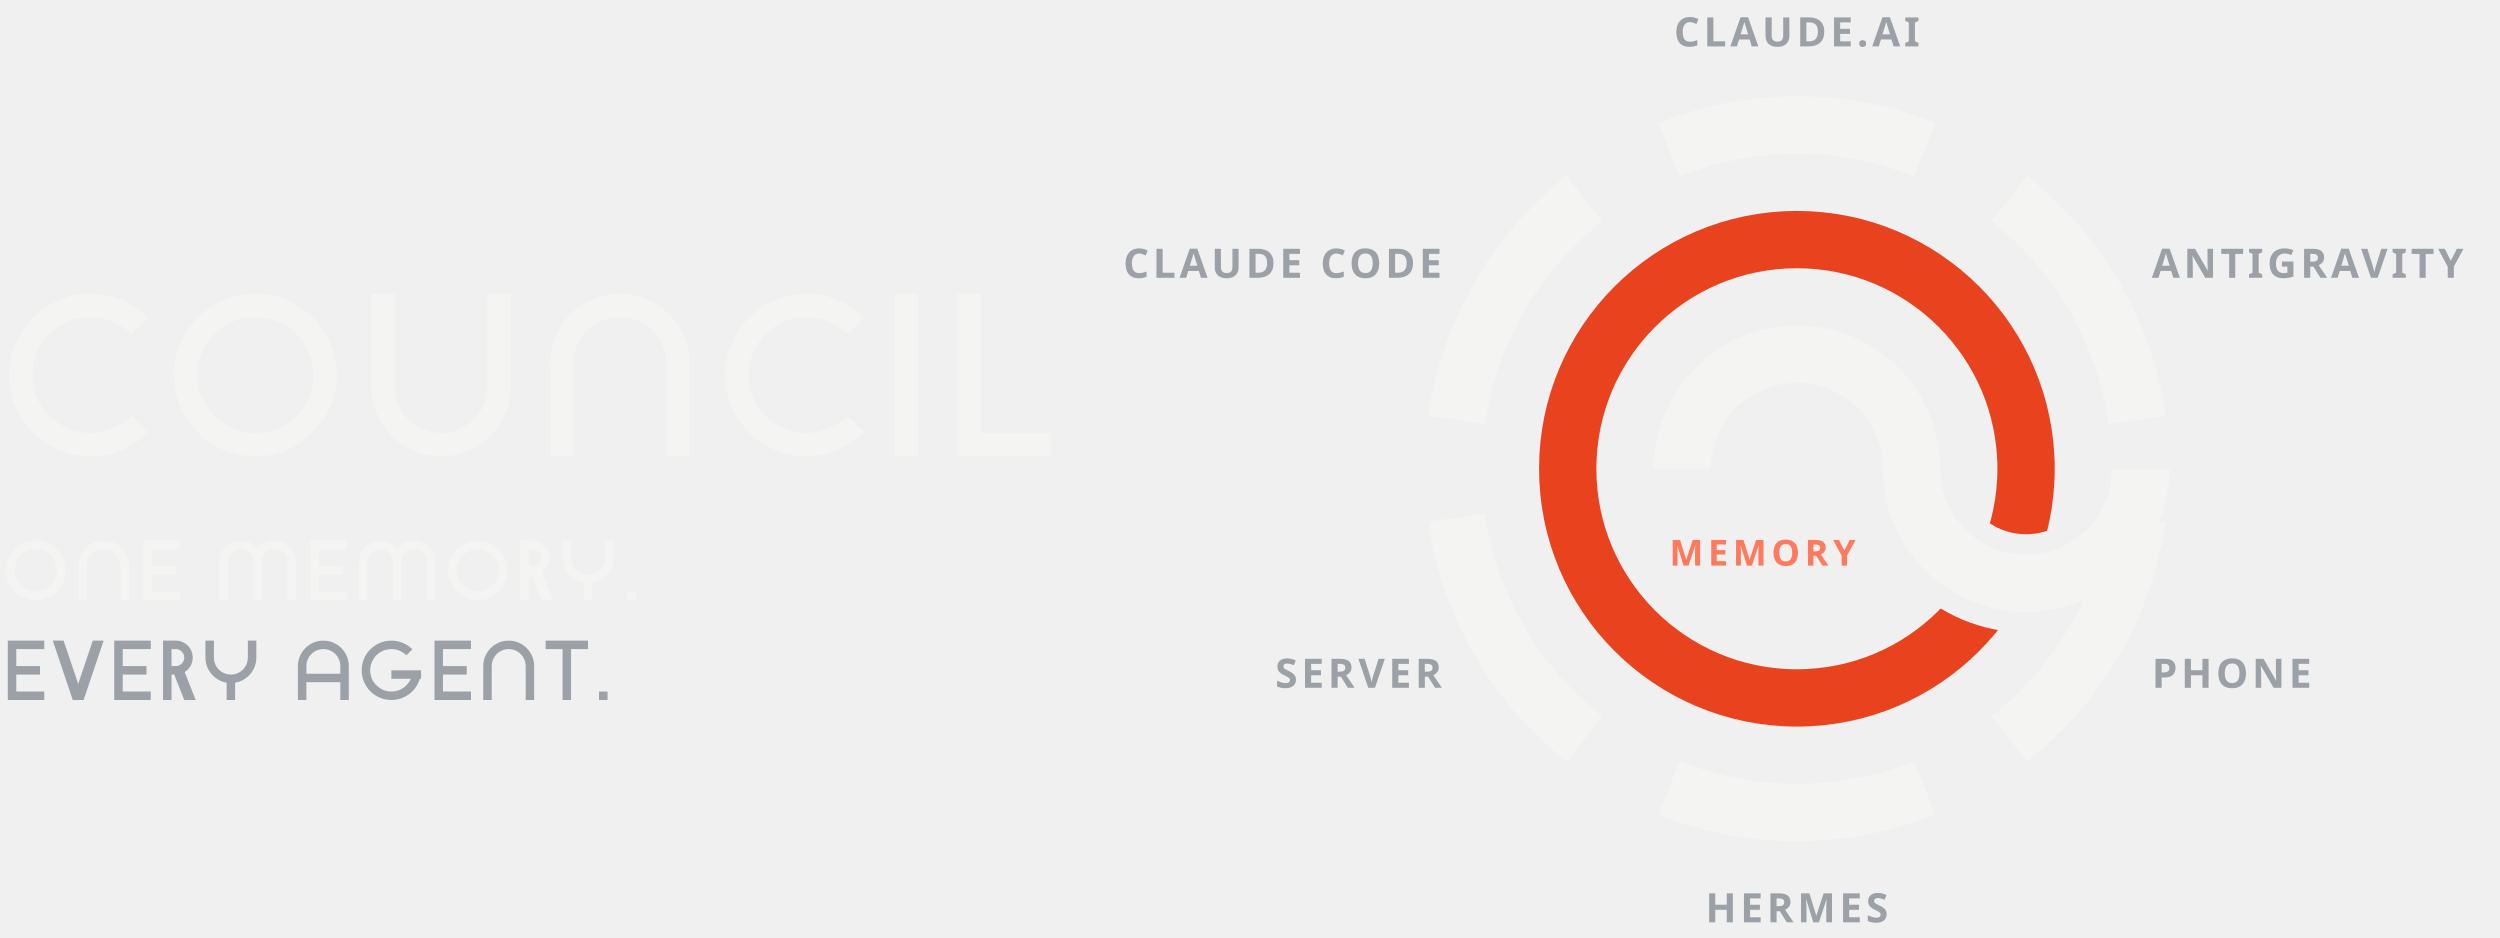
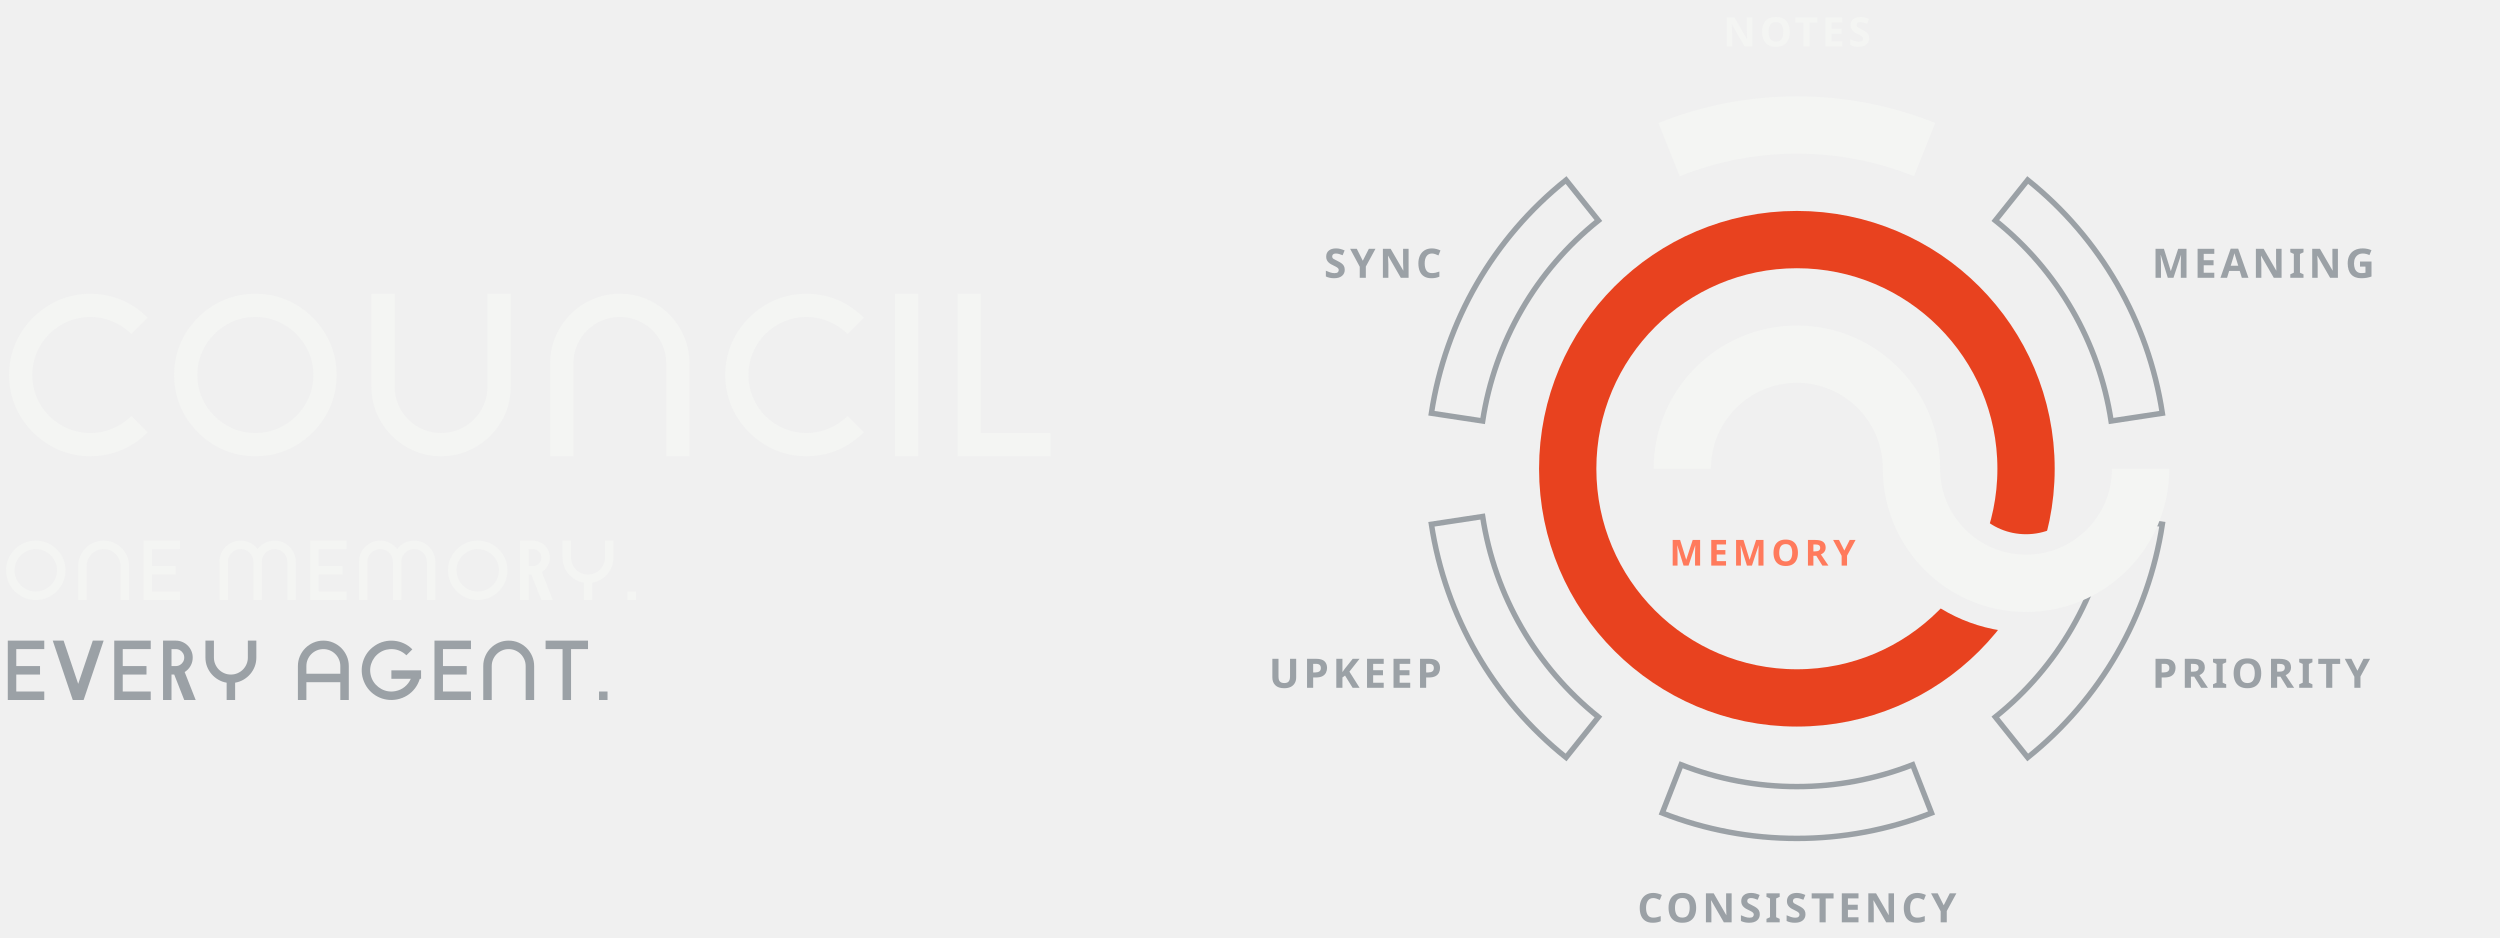
- <svg xmlns="http://www.w3.org/2000/svg" viewBox="0 0 1600 600" role="img" aria-label="COUNCIL: one memory, every agent. Six agents and devices around the same memory.">
+ <svg xmlns="http://www.w3.org/2000/svg" viewBox="0 0 1600 600" role="img" aria-label="COUNCIL: one memory, every agent. Six systems around the memory: notes, meaning, priority, consistency, upkeep, sync. The first is complete today.">
  <g fill="#F4F5F3" transform="translate(0.0 292.0) scale(0.14857 -0.14857)">
    <path transform="translate(0 0)" d="M636 103Q595 62 545.5 37.0Q496 12 442.5 4.0Q389 -4 335.5 4.0Q282 12 232.5 37.0Q183 62 142 103Q101 144 76.0 193.5Q51 243 43.0 296.5Q35 350 43.0 403.5Q51 457 76.0 506.5Q101 556 142 597Q183 638 232.5 663.0Q282 688 335.5 696.0Q389 704 442.5 696.0Q496 688 545.5 663.0Q595 638 636 597L566 527Q529 563 483.5 581.5Q438 600 389.0 600.0Q340 600 294.5 581.5Q249 563 212 527Q176 490 157.5 444.5Q139 399 139.0 350.0Q139 301 157.5 255.5Q176 210 212 173Q249 137 294.5 118.5Q340 100 389.0 100.0Q438 100 483.5 118.5Q529 137 566 173Z" />
    <path transform="translate(715 0)" d="M735 350Q735 292 717.5 239.5Q700 187 667.5 143.5Q635 100 591.5 67.5Q548 35 495.5 17.5Q443 0 385 0Q327 0 274.5 17.5Q222 35 178.5 67.5Q135 100 102.5 143.5Q70 187 52.5 239.5Q35 292 35 350Q35 408 52.5 460.5Q70 513 102.5 556.5Q135 600 178.5 632.5Q222 665 274.5 682.5Q327 700 385 700Q443 700 495.5 682.5Q548 665 591.5 632.5Q635 600 667.5 556.5Q700 513 717.5 460.5Q735 408 735 350ZM635 350Q635 402 615.5 447.0Q596 492 561.5 526.5Q527 561 482.0 580.5Q437 600 385 600Q333 600 288.0 580.5Q243 561 208.5 526.5Q174 492 154.5 447.0Q135 402 135 350Q135 298 154.5 253.0Q174 208 208.5 173.5Q243 139 288.0 119.5Q333 100 385 100Q437 100 482.0 119.5Q527 139 561.5 173.5Q596 208 615.5 253.0Q635 298 635 350Z" />
    <path transform="translate(1545 0)" d="M55 300V700H155V300Q155 259 170.5 222.5Q186 186 213.5 158.5Q241 131 277.5 115.5Q314 100 355 100Q396 100 432.5 115.5Q469 131 496.5 158.5Q524 186 539.5 222.5Q555 259 555 300V700H655V300Q655 238 631.5 183.5Q608 129 567.0 88.0Q526 47 471.5 23.5Q417 0 355 0Q293 0 238.5 23.5Q184 47 143.0 88.0Q102 129 78.5 183.5Q55 238 55 300Z" />
    <path transform="translate(2315 0)" d="M55 0V400Q55 462 78.5 516.5Q102 571 143.0 612.0Q184 653 238.5 676.5Q293 700 355 700Q417 700 471.5 676.5Q526 653 567.0 612.0Q608 571 631.5 516.5Q655 462 655 400V0H555V400Q555 441 539.5 477.5Q524 514 496.5 541.5Q469 569 432.5 584.5Q396 600 355 600Q314 600 277.5 584.5Q241 569 213.5 541.5Q186 514 170.5 477.5Q155 441 155 400V0Z" />
    <path transform="translate(3085 0)" d="M636 103Q595 62 545.5 37.0Q496 12 442.5 4.0Q389 -4 335.5 4.0Q282 12 232.5 37.0Q183 62 142 103Q101 144 76.0 193.5Q51 243 43.0 296.5Q35 350 43.0 403.5Q51 457 76.0 506.5Q101 556 142 597Q183 638 232.5 663.0Q282 688 335.5 696.0Q389 704 442.5 696.0Q496 688 545.5 663.0Q595 638 636 597L566 527Q529 563 483.5 581.5Q438 600 389.0 600.0Q340 600 294.5 581.5Q249 563 212 527Q176 490 157.5 444.5Q139 399 139.0 350.0Q139 301 157.5 255.5Q176 210 212 173Q249 137 294.5 118.5Q340 100 389.0 100.0Q438 100 483.5 118.5Q529 137 566 173Z" />
    <path transform="translate(3800 0)" d="M55 0V700H155V0Z" />
    <path transform="translate(4070 0)" d="M55 0V700H155V100H455V0Z" />
  </g>
  <g fill="#F4F5F3" transform="translate(2.0 384.0) scale(0.05429 -0.05429)">
    <path transform="translate(0 0)" d="M735 350Q735 292 717.5 239.5Q700 187 667.5 143.5Q635 100 591.5 67.5Q548 35 495.5 17.5Q443 0 385 0Q327 0 274.5 17.5Q222 35 178.5 67.5Q135 100 102.5 143.5Q70 187 52.5 239.5Q35 292 35 350Q35 408 52.5 460.5Q70 513 102.5 556.5Q135 600 178.5 632.5Q222 665 274.5 682.5Q327 700 385 700Q443 700 495.5 682.5Q548 665 591.5 632.5Q635 600 667.5 556.5Q700 513 717.5 460.5Q735 408 735 350ZM635 350Q635 402 615.5 447.0Q596 492 561.5 526.5Q527 561 482.0 580.5Q437 600 385 600Q333 600 288.0 580.5Q243 561 208.5 526.5Q174 492 154.5 447.0Q135 402 135 350Q135 298 154.5 253.0Q174 208 208.5 173.5Q243 139 288.0 119.5Q333 100 385 100Q437 100 482.0 119.5Q527 139 561.5 173.5Q596 208 615.5 253.0Q635 298 635 350Z" />
    <path transform="translate(830 0)" d="M55 0V400Q55 462 78.5 516.5Q102 571 143.0 612.0Q184 653 238.5 676.5Q293 700 355 700Q417 700 471.5 676.5Q526 653 567.0 612.0Q608 571 631.5 516.5Q655 462 655 400V0H555V400Q555 441 539.5 477.5Q524 514 496.5 541.5Q469 569 432.5 584.5Q396 600 355 600Q314 600 277.5 584.5Q241 569 213.5 541.5Q186 514 170.5 477.5Q155 441 155 400V0Z" />
    <path transform="translate(1600 0)" d="M55 0V700H485V600H155V400H435V300H155V100H485V0Z" />
    <path transform="translate(2495 0)" d="M55 0V450Q55 502 74.5 547.0Q94 592 128.5 626.5Q163 661 208.0 680.5Q253 700 305 700Q366 700 418.5 673.0Q471 646 505 600Q539 646 591.5 673.0Q644 700 705 700Q757 700 802.0 680.5Q847 661 881.5 626.5Q916 592 935.5 547.0Q955 502 955 450V0H855V450Q855 491 835.0 525.5Q815 560 780.5 580.0Q746 600 705 600Q664 600 629.5 580.0Q595 560 575.0 525.5Q555 491 555 450V0H455V450Q455 491 435.0 525.5Q415 560 380.5 580.0Q346 600 305 600Q264 600 229.5 580.0Q195 560 175.0 525.5Q155 491 155 450V0Z" />
    <path transform="translate(3565 0)" d="M55 0V700H485V600H155V400H435V300H155V100H485V0Z" />
    <path transform="translate(4140 0)" d="M55 0V450Q55 502 74.5 547.0Q94 592 128.5 626.5Q163 661 208.0 680.5Q253 700 305 700Q366 700 418.5 673.0Q471 646 505 600Q539 646 591.5 673.0Q644 700 705 700Q757 700 802.0 680.5Q847 661 881.5 626.5Q916 592 935.5 547.0Q955 502 955 450V0H855V450Q855 491 835.0 525.5Q815 560 780.5 580.0Q746 600 705 600Q664 600 629.5 580.0Q595 560 575.0 525.5Q555 491 555 450V0H455V450Q455 491 435.0 525.5Q415 560 380.5 580.0Q346 600 305 600Q264 600 229.5 580.0Q195 560 175.0 525.5Q155 491 155 450V0Z" />
    <path transform="translate(5210 0)" d="M735 350Q735 292 717.5 239.5Q700 187 667.5 143.5Q635 100 591.5 67.5Q548 35 495.5 17.5Q443 0 385 0Q327 0 274.5 17.5Q222 35 178.5 67.5Q135 100 102.5 143.5Q70 187 52.5 239.5Q35 292 35 350Q35 408 52.5 460.5Q70 513 102.5 556.5Q135 600 178.5 632.5Q222 665 274.5 682.5Q327 700 385 700Q443 700 495.5 682.5Q548 665 591.5 632.5Q635 600 667.5 556.5Q700 513 717.5 460.5Q735 408 735 350ZM635 350Q635 402 615.5 447.0Q596 492 561.5 526.5Q527 561 482.0 580.5Q437 600 385 600Q333 600 288.0 580.5Q243 561 208.5 526.5Q174 492 154.5 447.0Q135 402 135 350Q135 298 154.5 253.0Q174 208 208.5 173.5Q243 139 288.0 119.5Q333 100 385 100Q437 100 482.0 119.5Q527 139 561.5 173.5Q596 208 615.5 253.0Q635 298 635 350Z" />
    <path transform="translate(6040 0)" d="M55 0V700H205Q246 700 282.5 684.5Q319 669 346.5 641.5Q374 614 389.5 577.5Q405 541 405 500Q405 446 379.0 401.0Q353 356 310 330L440 0H305L187 300H155V0ZM155 400H205Q233 400 255.5 413.5Q278 427 291.5 449.5Q305 472 305 500Q305 528 291.5 550.5Q278 573 255.5 586.5Q233 600 205 600H155Z" />
    <path transform="translate(6540 0)" d="M55 500V700H155V500Q155 459 170.5 422.5Q186 386 213.5 358.5Q241 331 277.5 315.5Q314 300 355 300Q396 300 432.5 315.5Q469 331 496.5 358.5Q524 386 539.5 422.5Q555 459 555 500V700H655V500Q655 444 636.0 394.5Q617 345 583.0 305.5Q549 266 503.5 239.5Q458 213 405 204V0H305V204Q252 213 206.5 239.5Q161 266 127.0 305.5Q93 345 74.0 394.5Q55 444 55 500Z" />
    <path transform="translate(7310 0)" d="M50 0V100H150V0Z" />
  </g>
  <g fill="#9BA1A6" transform="translate(2.0 448.0) scale(0.05429 -0.05429)">
    <path transform="translate(0 0)" d="M55 0V700H485V600H155V400H435V300H155V100H485V0Z" />
    <path transform="translate(575 0)" d="M10 700H138L310 190L482 700H610L374 0H246Z" />
    <path transform="translate(1255 0)" d="M55 0V700H485V600H155V400H435V300H155V100H485V0Z" />
    <path transform="translate(1830 0)" d="M55 0V700H205Q246 700 282.5 684.5Q319 669 346.5 641.5Q374 614 389.5 577.5Q405 541 405 500Q405 446 379.0 401.0Q353 356 310 330L440 0H305L187 300H155V0ZM155 400H205Q233 400 255.5 413.5Q278 427 291.5 449.5Q305 472 305 500Q305 528 291.5 550.5Q278 573 255.5 586.5Q233 600 205 600H155Z" />
    <path transform="translate(2330 0)" d="M55 500V700H155V500Q155 459 170.5 422.5Q186 386 213.5 358.5Q241 331 277.5 315.5Q314 300 355 300Q396 300 432.5 315.5Q469 331 496.5 358.5Q524 386 539.5 422.5Q555 459 555 500V700H655V500Q655 444 636.0 394.5Q617 345 583.0 305.5Q549 266 503.5 239.5Q458 213 405 204V0H305V204Q252 213 206.5 239.5Q161 266 127.0 305.5Q93 345 74.0 394.5Q55 444 55 500Z" />
    <path transform="translate(3420 0)" d="M55 0V400Q55 462 78.5 516.5Q102 571 143.0 612.0Q184 653 238.5 676.5Q293 700 355 700Q417 700 471.5 676.5Q526 653 567.0 612.0Q608 571 631.5 516.5Q655 462 655 400V0H555V210H155V0ZM155 310H555V400Q555 441 539.5 477.5Q524 514 496.5 541.5Q469 569 432.5 584.5Q396 600 355 600Q314 600 277.5 584.5Q241 569 213.5 541.5Q186 514 170.5 477.5Q155 441 155 400Z" />
    <path transform="translate(4190 0)" d="M387 250V350H737V250H722Q704 189 666.0 138.5Q628 88 574.0 54.0Q520 20 455 7Q394 -5 334.5 4.0Q275 13 222.0 41.0Q169 69 128.5 113.5Q88 158 64 216Q40 274 37.5 334.5Q35 395 52.0 452.0Q69 509 104.5 557.5Q140 606 193 641Q245 676 303.5 690.0Q362 704 421.5 698.0Q481 692 535.5 667.0Q590 642 634 597L564 527Q532 558 493.0 576.5Q454 595 411.5 599.0Q369 603 327.0 593.0Q285 583 248 558Q211 533 185.5 498.0Q160 463 147.5 422.5Q135 382 137.0 339.0Q139 296 156 254Q173 213 202.5 181.5Q232 150 269.5 129.5Q307 109 349.5 102.5Q392 96 436 105Q498 117 545.0 156.0Q592 195 616 250Z" />
    <path transform="translate(5030 0)" d="M55 0V700H485V600H155V400H435V300H155V100H485V0Z" />
    <path transform="translate(5605 0)" d="M55 0V400Q55 462 78.5 516.5Q102 571 143.0 612.0Q184 653 238.5 676.5Q293 700 355 700Q417 700 471.5 676.5Q526 653 567.0 612.0Q608 571 631.5 516.5Q655 462 655 400V0H555V400Q555 441 539.5 477.5Q524 514 496.5 541.5Q469 569 432.5 584.5Q396 600 355 600Q314 600 277.5 584.5Q241 569 213.5 541.5Q186 514 170.5 477.5Q155 441 155 400V0Z" />
    <path transform="translate(6375 0)" d="M20 600V700H520V600H320V0H220V600Z" />
    <path transform="translate(6975 0)" d="M50 0V100H150V0Z" />
  </g>
-   <g fill="none" stroke="#F4F5F3" stroke-width="36.67">
-     <path d="M1367.76 331.32A220 220 0 0 1 1286.00 472.92" />
-     <path d="M1231.75 504.25A220 220 0 0 1 1068.25 504.25" />
-     <path d="M1014.00 472.92A220 220 0 0 1 932.24 331.32" />
-     <path d="M932.24 268.68A220 220 0 0 1 1014.00 127.08" />
-     <path d="M1068.25 95.75A220 220 0 0 1 1231.75 95.75" />
-     <path d="M1286.00 127.08A220 220 0 0 1 1367.76 268.68" />
-   </g>
+   <path d="M1061.43 78.73A238.33 238.33 0 0 1 1238.57 78.73L1224.94 112.77A201.67 201.67 0 0 0 1075.06 112.77Z" fill="#F4F5F3" />
+   <text x="1150.0" y="29.7" font-family="-apple-system,BlinkMacSystemFont,'Segoe UI','Noto Sans',Helvetica,Arial,sans-serif" font-size="26" font-weight="700" letter-spacing="2.4" text-anchor="middle" fill="#F4F5F3">NOTES</text>
+   <path d="M1297.73 115.21A236.58 236.58 0 0 1 1383.90 264.46L1351.11 269.44A203.42 203.42 0 0 0 1277.02 141.12Z" fill="none" stroke="#9BA1A6" stroke-width="3.5" />
+   <text x="1377.2" y="177.8" font-family="-apple-system,BlinkMacSystemFont,'Segoe UI','Noto Sans',Helvetica,Arial,sans-serif" font-size="26" font-weight="600" letter-spacing="2.4" text-anchor="start" fill="#9BA1A6">MEANING</text>
+   <path d="M1383.90 335.54A236.58 236.58 0 0 1 1297.73 484.79L1277.02 458.88A203.42 203.42 0 0 0 1351.11 330.56Z" fill="none" stroke="#9BA1A6" stroke-width="3.5" />
+   <text x="1377.2" y="440.2" font-family="-apple-system,BlinkMacSystemFont,'Segoe UI','Noto Sans',Helvetica,Arial,sans-serif" font-size="26" font-weight="600" letter-spacing="2.4" text-anchor="start" fill="#9BA1A6">PRIORITY</text>
+   <path d="M1236.17 520.33A236.58 236.58 0 0 1 1063.83 520.33L1075.91 489.45A203.42 203.42 0 0 0 1224.09 489.45Z" fill="none" stroke="#9BA1A6" stroke-width="3.5" />
+   <text x="1150.0" y="590.3" font-family="-apple-system,BlinkMacSystemFont,'Segoe UI','Noto Sans',Helvetica,Arial,sans-serif" font-size="26" font-weight="600" letter-spacing="2.4" text-anchor="middle" fill="#9BA1A6">CONSISTENCY</text>
+   <path d="M1002.27 484.79A236.58 236.58 0 0 1 916.10 335.54L948.89 330.56A203.42 203.42 0 0 0 1022.98 458.88Z" fill="none" stroke="#9BA1A6" stroke-width="3.5" />
+   <text x="922.8" y="440.2" font-family="-apple-system,BlinkMacSystemFont,'Segoe UI','Noto Sans',Helvetica,Arial,sans-serif" font-size="26" font-weight="600" letter-spacing="2.4" text-anchor="end" fill="#9BA1A6">UPKEEP</text>
+   <path d="M916.10 264.46A236.58 236.58 0 0 1 1002.27 115.21L1022.98 141.12A203.42 203.42 0 0 0 948.89 269.44Z" fill="none" stroke="#9BA1A6" stroke-width="3.5" />
+   <text x="922.8" y="177.8" font-family="-apple-system,BlinkMacSystemFont,'Segoe UI','Noto Sans',Helvetica,Arial,sans-serif" font-size="26" font-weight="600" letter-spacing="2.4" text-anchor="end" fill="#9BA1A6">SYNC</text>
  <defs>
    <mask id="kesik" maskUnits="userSpaceOnUse" x="890" y="40" width="520" height="520">
      <rect x="890" y="40" width="520" height="520" fill="#fff" />
      <path transform="translate(1150 300) scale(1.30952)" d="M-56 0A56 56 0 0 1 56 0A56 56 0 0 0 168 0" fill="none" stroke="#000" stroke-width="48" />
    </mask>
  </defs>
  <circle cx="1150" cy="300" r="146.67" fill="none" stroke="#E8421F" stroke-width="36.67" mask="url(#kesik)" />
  <path transform="translate(1150 300) scale(1.30952)" d="M-56 0A56 56 0 0 1 56 0A56 56 0 0 0 168 0" fill="none" stroke="#F4F5F3" stroke-width="28" />
  <text x="1128.0" y="362.0" font-family="-apple-system,BlinkMacSystemFont,'Segoe UI','Noto Sans',Helvetica,Arial,sans-serif" font-size="23" font-weight="700" letter-spacing="3" text-anchor="middle" fill="#FF7A5C">MEMORY</text>
-   <text x="1377.2" y="440.2" font-family="-apple-system,BlinkMacSystemFont,'Segoe UI','Noto Sans',Helvetica,Arial,sans-serif" font-size="26" font-weight="600" letter-spacing="2.4" text-anchor="start" fill="#9BA1A6">PHONE</text>
-   <text x="1150.0" y="590.3" font-family="-apple-system,BlinkMacSystemFont,'Segoe UI','Noto Sans',Helvetica,Arial,sans-serif" font-size="26" font-weight="600" letter-spacing="2.4" text-anchor="middle" fill="#9BA1A6">HERMES</text>
-   <text x="922.8" y="440.2" font-family="-apple-system,BlinkMacSystemFont,'Segoe UI','Noto Sans',Helvetica,Arial,sans-serif" font-size="26" font-weight="600" letter-spacing="2.4" text-anchor="end" fill="#9BA1A6">SERVER</text>
-   <text x="922.8" y="177.8" font-family="-apple-system,BlinkMacSystemFont,'Segoe UI','Noto Sans',Helvetica,Arial,sans-serif" font-size="26" font-weight="600" letter-spacing="2.4" text-anchor="end" fill="#9BA1A6">CLAUDE CODE</text>
-   <text x="1150.0" y="29.7" font-family="-apple-system,BlinkMacSystemFont,'Segoe UI','Noto Sans',Helvetica,Arial,sans-serif" font-size="26" font-weight="600" letter-spacing="2.4" text-anchor="middle" fill="#9BA1A6">CLAUDE.AI</text>
-   <text x="1377.2" y="177.8" font-family="-apple-system,BlinkMacSystemFont,'Segoe UI','Noto Sans',Helvetica,Arial,sans-serif" font-size="26" font-weight="600" letter-spacing="2.4" text-anchor="start" fill="#9BA1A6">ANTIGRAVITY</text>
</svg>
